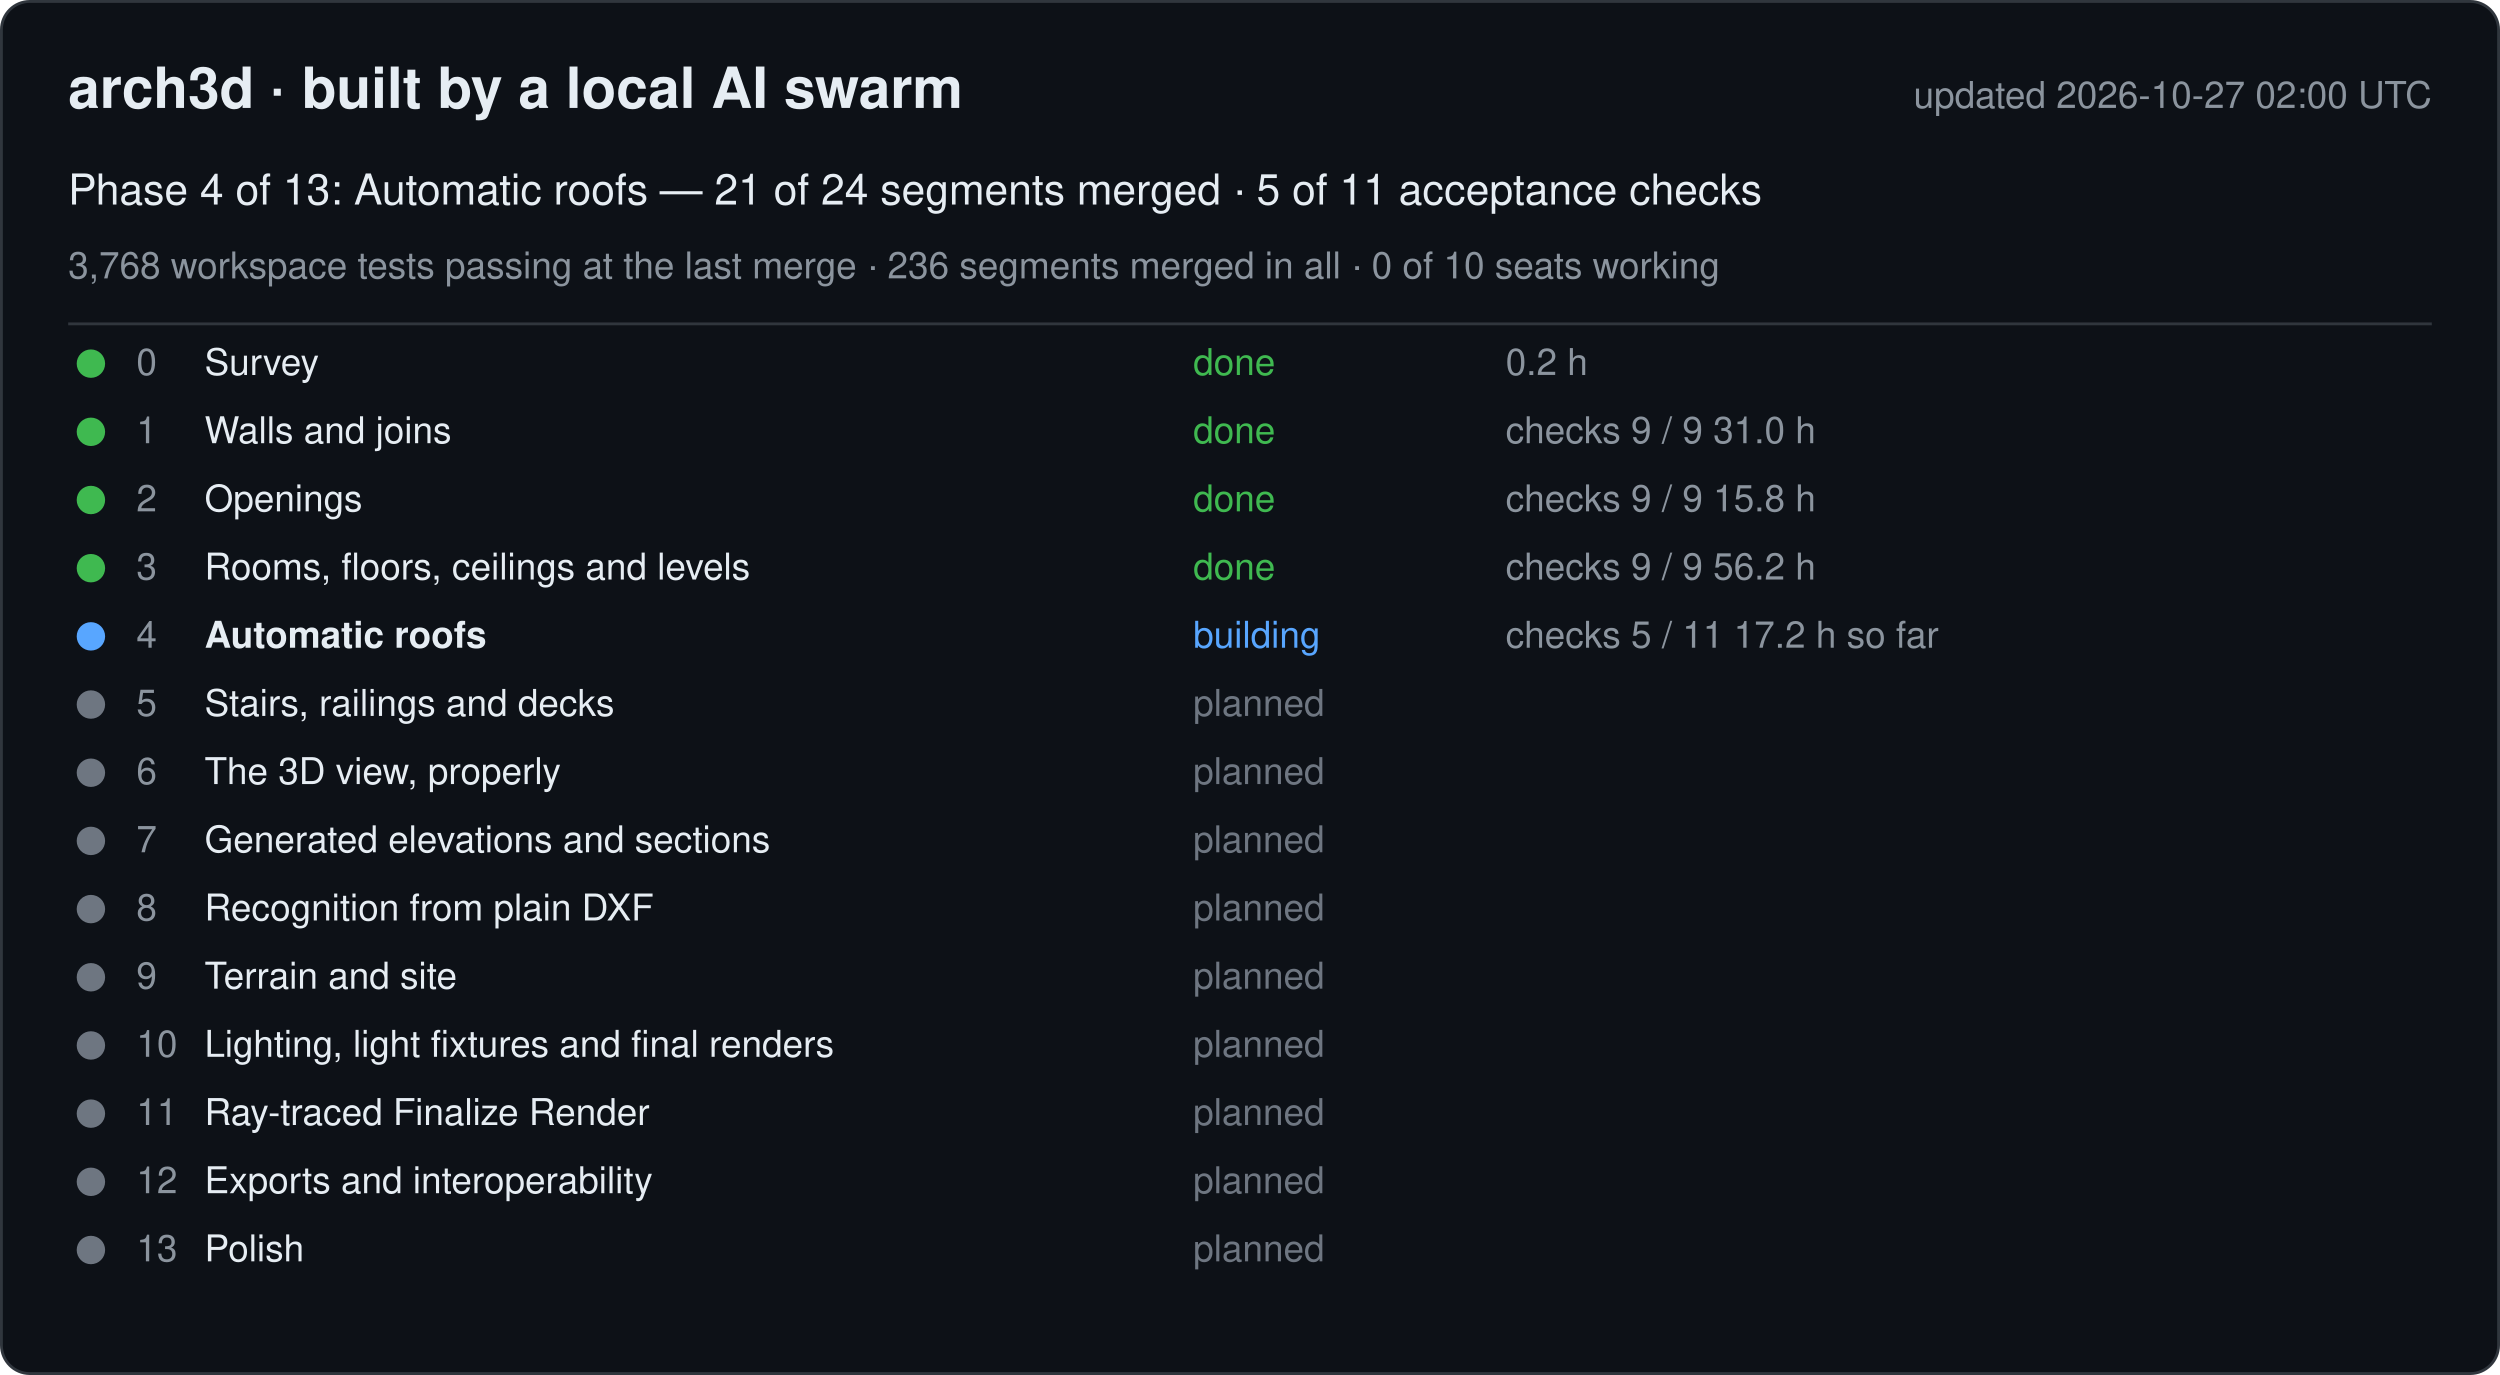
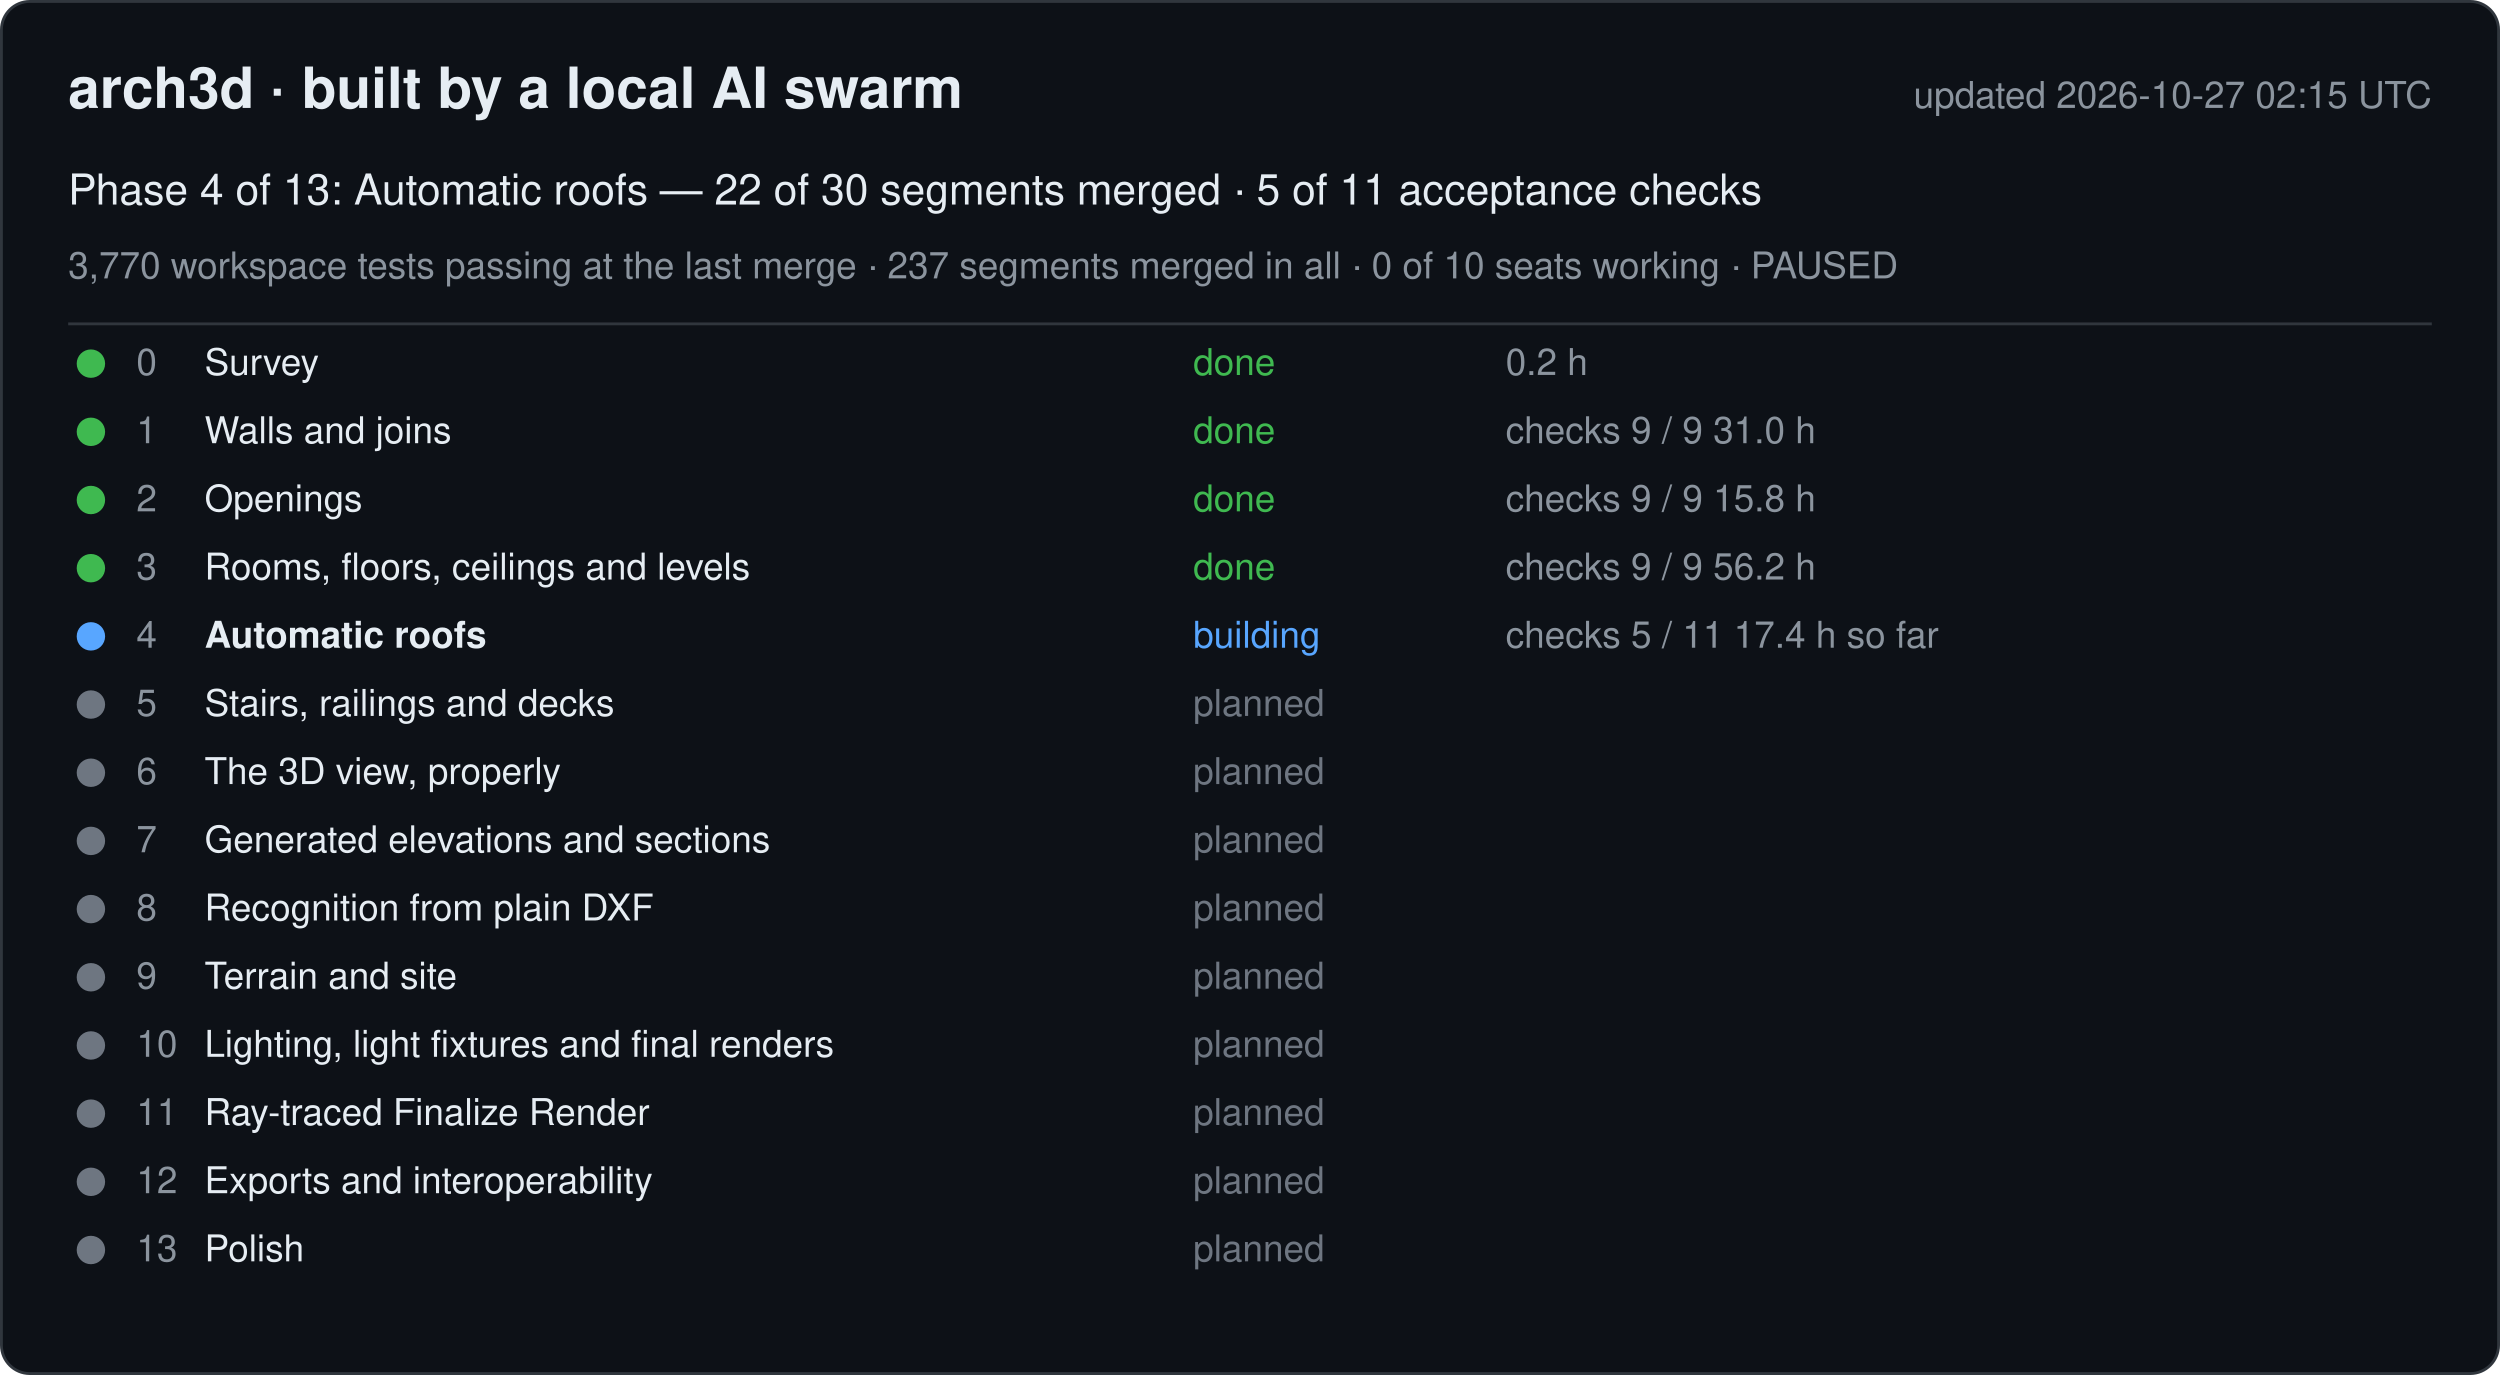
<svg xmlns="http://www.w3.org/2000/svg" width="880" height="484" viewBox="0 0 880 484" font-family="-apple-system, Segoe UI, Helvetica, Arial, sans-serif">
  <rect x="0.5" y="0.5" width="879" height="483" rx="10" fill="#0d1117" stroke="#30363d" />
  <text x="24" y="38" font-size="20" font-weight="600" fill="#e6edf3">arch3d · built by a local AI swarm</text>
-   <text x="856" y="38" font-size="13" fill="#8b949e" text-anchor="end">updated 2026-10-27 02:00 UTC</text>
-   <text x="24" y="72" font-size="15" fill="#e6edf3">Phase 4 of 13: Automatic roofs — 21 of 24 segments merged · 5 of 11 acceptance checks</text>
-   <text x="24" y="98" font-size="13" fill="#8b949e">3,768 workspace tests passing at the last merge · 236 segments merged in all · 0 of 10 seats working</text>
+   <text x="856" y="38" font-size="13" fill="#8b949e" text-anchor="end">updated 2026-10-27 02:15 UTC</text>
+   <text x="24" y="72" font-size="15" fill="#e6edf3">Phase 4 of 13: Automatic roofs — 22 of 30 segments merged · 5 of 11 acceptance checks</text>
+   <text x="24" y="98" font-size="13" fill="#8b949e">3,770 workspace tests passing at the last merge · 237 segments merged in all · 0 of 10 seats working · PAUSED</text>
  <line x1="24" y1="114" x2="856" y2="114" stroke="#30363d" />
  <g data-phase="0">
    <circle cx="32" cy="128" r="5" fill="#3fb950" />
    <text x="48" y="132" font-size="13" fill="#8b949e">0</text>
    <text x="72" y="132" font-size="13" fill="#e6edf3">Survey</text>
    <text x="420" y="132" font-size="13" fill="#3fb950">done</text>
    <text x="530" y="132" font-size="13" fill="#8b949e">0.2 h</text>
  </g>
  <g data-phase="1">
    <circle cx="32" cy="152" r="5" fill="#3fb950" />
    <text x="48" y="156" font-size="13" fill="#8b949e">1</text>
    <text x="72" y="156" font-size="13" fill="#e6edf3">Walls and joins</text>
    <text x="420" y="156" font-size="13" fill="#3fb950">done</text>
    <text x="530" y="156" font-size="13" fill="#8b949e">checks 9 / 9   31.0 h</text>
  </g>
  <g data-phase="2">
    <circle cx="32" cy="176" r="5" fill="#3fb950" />
    <text x="48" y="180" font-size="13" fill="#8b949e">2</text>
    <text x="72" y="180" font-size="13" fill="#e6edf3">Openings</text>
    <text x="420" y="180" font-size="13" fill="#3fb950">done</text>
    <text x="530" y="180" font-size="13" fill="#8b949e">checks 9 / 9   15.8 h</text>
  </g>
  <g data-phase="3">
    <circle cx="32" cy="200" r="5" fill="#3fb950" />
    <text x="48" y="204" font-size="13" fill="#8b949e">3</text>
    <text x="72" y="204" font-size="13" fill="#e6edf3">Rooms, floors, ceilings and levels</text>
    <text x="420" y="204" font-size="13" fill="#3fb950">done</text>
    <text x="530" y="204" font-size="13" fill="#8b949e">checks 9 / 9   56.2 h</text>
  </g>
  <g data-phase="4">
    <circle cx="32" cy="224" r="5" fill="#58a6ff" />
    <text x="48" y="228" font-size="13" fill="#8b949e">4</text>
    <text x="72" y="228" font-size="13" fill="#e6edf3" font-weight="600">Automatic roofs</text>
    <text x="420" y="228" font-size="13" fill="#58a6ff">building</text>
-     <text x="530" y="228" font-size="13" fill="#8b949e">checks 5 / 11   17.2 h so far</text>
+     <text x="530" y="228" font-size="13" fill="#8b949e">checks 5 / 11   17.4 h so far</text>
  </g>
  <g data-phase="5">
    <circle cx="32" cy="248" r="5" fill="#6e7681" />
    <text x="48" y="252" font-size="13" fill="#8b949e">5</text>
    <text x="72" y="252" font-size="13" fill="#e6edf3">Stairs, railings and decks</text>
    <text x="420" y="252" font-size="13" fill="#6e7681">planned</text>
    <text x="530" y="252" font-size="13" fill="#8b949e" />
  </g>
  <g data-phase="6">
    <circle cx="32" cy="272" r="5" fill="#6e7681" />
    <text x="48" y="276" font-size="13" fill="#8b949e">6</text>
    <text x="72" y="276" font-size="13" fill="#e6edf3">The 3D view, properly</text>
    <text x="420" y="276" font-size="13" fill="#6e7681">planned</text>
    <text x="530" y="276" font-size="13" fill="#8b949e" />
  </g>
  <g data-phase="7">
    <circle cx="32" cy="296" r="5" fill="#6e7681" />
    <text x="48" y="300" font-size="13" fill="#8b949e">7</text>
    <text x="72" y="300" font-size="13" fill="#e6edf3">Generated elevations and sections</text>
    <text x="420" y="300" font-size="13" fill="#6e7681">planned</text>
    <text x="530" y="300" font-size="13" fill="#8b949e" />
  </g>
  <g data-phase="8">
    <circle cx="32" cy="320" r="5" fill="#6e7681" />
    <text x="48" y="324" font-size="13" fill="#8b949e">8</text>
    <text x="72" y="324" font-size="13" fill="#e6edf3">Recognition from plain DXF</text>
    <text x="420" y="324" font-size="13" fill="#6e7681">planned</text>
    <text x="530" y="324" font-size="13" fill="#8b949e" />
  </g>
  <g data-phase="9">
    <circle cx="32" cy="344" r="5" fill="#6e7681" />
    <text x="48" y="348" font-size="13" fill="#8b949e">9</text>
    <text x="72" y="348" font-size="13" fill="#e6edf3">Terrain and site</text>
    <text x="420" y="348" font-size="13" fill="#6e7681">planned</text>
    <text x="530" y="348" font-size="13" fill="#8b949e" />
  </g>
  <g data-phase="10">
    <circle cx="32" cy="368" r="5" fill="#6e7681" />
    <text x="48" y="372" font-size="13" fill="#8b949e">10</text>
    <text x="72" y="372" font-size="13" fill="#e6edf3">Lighting, light fixtures and final renders</text>
    <text x="420" y="372" font-size="13" fill="#6e7681">planned</text>
    <text x="530" y="372" font-size="13" fill="#8b949e" />
  </g>
  <g data-phase="11">
    <circle cx="32" cy="392" r="5" fill="#6e7681" />
    <text x="48" y="396" font-size="13" fill="#8b949e">11</text>
    <text x="72" y="396" font-size="13" fill="#e6edf3">Ray-traced Finalize Render</text>
    <text x="420" y="396" font-size="13" fill="#6e7681">planned</text>
    <text x="530" y="396" font-size="13" fill="#8b949e" />
  </g>
  <g data-phase="12">
    <circle cx="32" cy="416" r="5" fill="#6e7681" />
    <text x="48" y="420" font-size="13" fill="#8b949e">12</text>
    <text x="72" y="420" font-size="13" fill="#e6edf3">Exports and interoperability</text>
    <text x="420" y="420" font-size="13" fill="#6e7681">planned</text>
    <text x="530" y="420" font-size="13" fill="#8b949e" />
  </g>
  <g data-phase="13">
    <circle cx="32" cy="440" r="5" fill="#6e7681" />
    <text x="48" y="444" font-size="13" fill="#8b949e">13</text>
    <text x="72" y="444" font-size="13" fill="#e6edf3">Polish</text>
    <text x="420" y="444" font-size="13" fill="#6e7681">planned</text>
    <text x="530" y="444" font-size="13" fill="#8b949e" />
  </g>
</svg>
